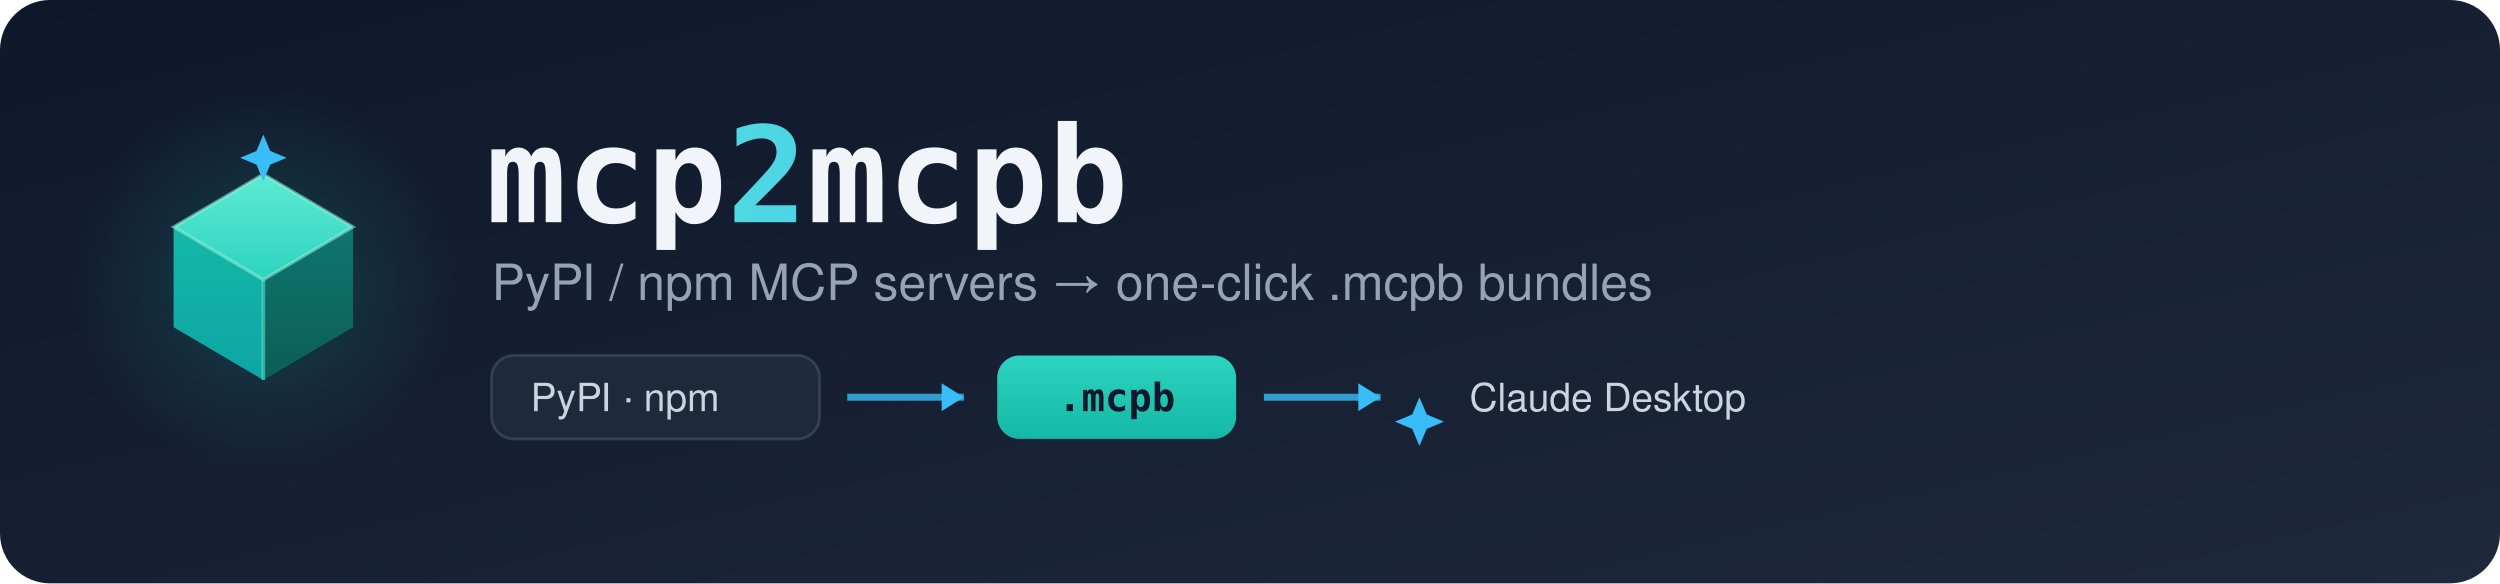
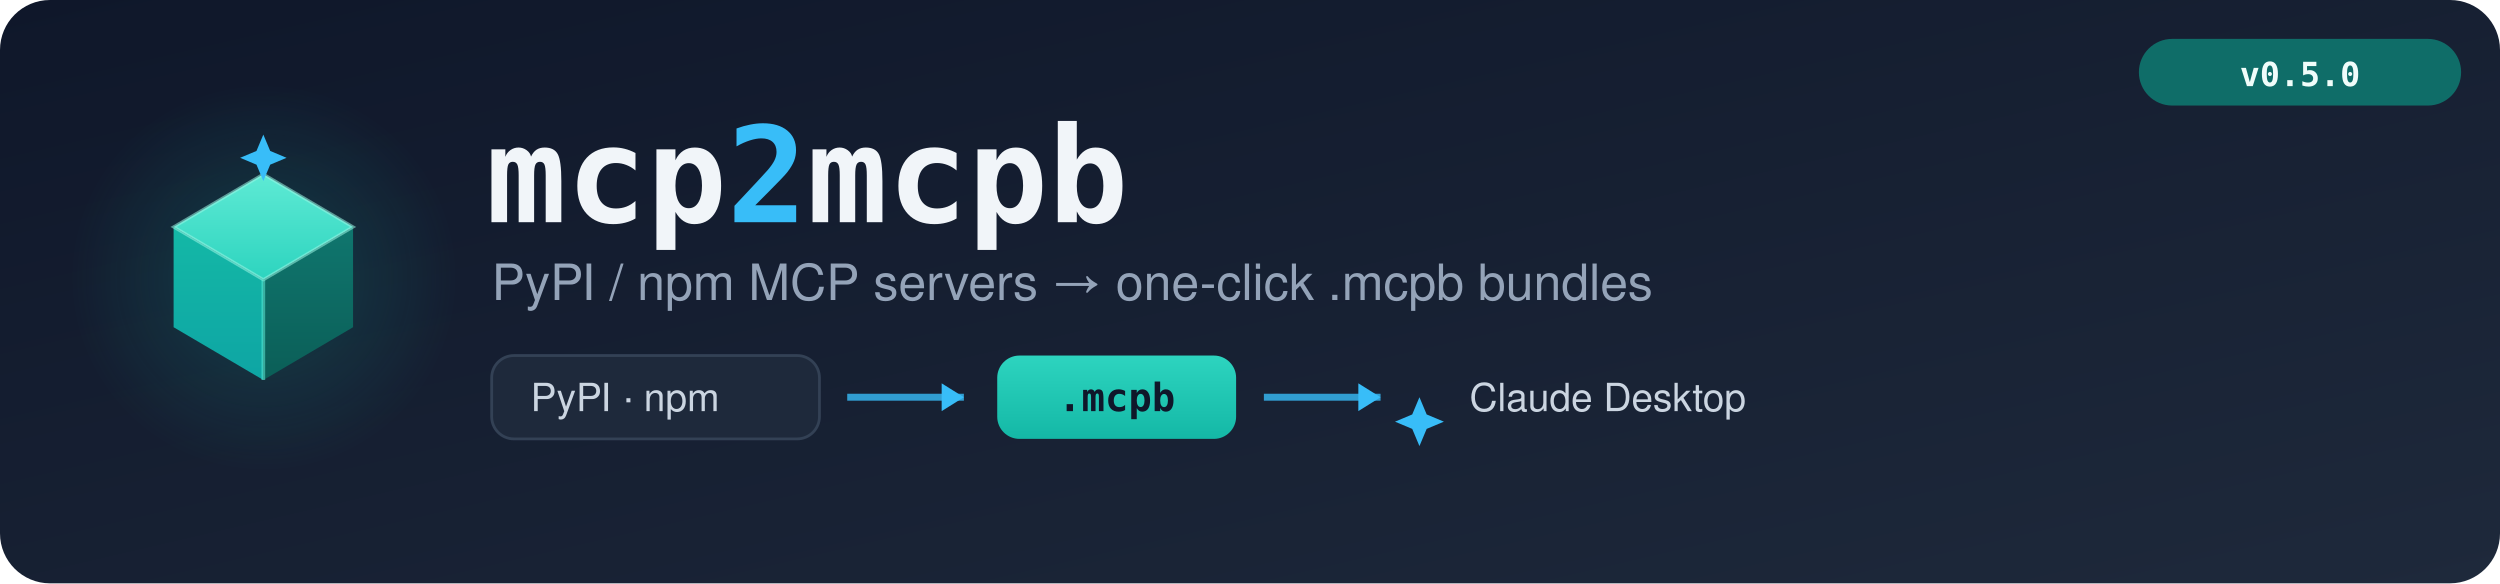
<svg xmlns="http://www.w3.org/2000/svg" width="900" height="210" viewBox="0 0 900 210" role="img" aria-label="mcp2mcpb">
  <defs>
    <linearGradient id="bg" x1="0" y1="0" x2="1" y2="1">
      <stop offset="0" stop-color="#0F172A" />
      <stop offset="1" stop-color="#1E293B" />
    </linearGradient>
    <linearGradient id="face-top" x1="0" y1="0" x2="0" y2="1">
      <stop offset="0" stop-color="#5EEAD4" />
      <stop offset="1" stop-color="#2DD4BF" />
    </linearGradient>
    <linearGradient id="face-left" x1="0" y1="0" x2="0" y2="1">
      <stop offset="0" stop-color="#14B8A6" />
      <stop offset="1" stop-color="#0EA5A4" />
    </linearGradient>
    <linearGradient id="face-right" x1="0" y1="0" x2="0" y2="1">
      <stop offset="0" stop-color="#0F766E" />
      <stop offset="1" stop-color="#0B5E57" />
    </linearGradient>
    <radialGradient id="glow" cx="0.5" cy="0.5" r="0.5">
      <stop offset="0" stop-color="#14B8A6" stop-opacity="0.22" />
      <stop offset="1" stop-color="#14B8A6" stop-opacity="0" />
    </radialGradient>
    <linearGradient id="word" x1="0" y1="0" x2="1" y2="0">
      <stop offset="0" stop-color="#5EEAD4" />
      <stop offset="1" stop-color="#38BDF8" />
    </linearGradient>
    <linearGradient id="bundle" x1="0" y1="0" x2="0" y2="1">
      <stop offset="0" stop-color="#2DD4BF" />
      <stop offset="1" stop-color="#14B8A6" />
    </linearGradient>
  </defs>
  <rect width="900" height="210" rx="18" fill="url(#bg)" />
  <circle cx="95" cy="100" r="70" fill="url(#glow)" />
  <g transform="translate(34,38) scale(0.95)">
    <path d="M64 26 L98 46 L64 66 L30 46 Z" fill="url(#face-top)" />
    <path d="M30 46 L64 66 L64 104 L30 84 Z" fill="url(#face-left)" />
    <path d="M98 46 L64 66 L64 104 L98 84 Z" fill="url(#face-right)" />
    <path d="M64 26 L98 46 L64 66 L30 46 Z" fill="none" stroke="#99F6E4" stroke-width="1.2" stroke-opacity="0.55" />
    <line x1="64" y1="66" x2="64" y2="104" stroke="#5EEAD4" stroke-width="1.4" stroke-opacity="0.55" />
    <path d="M64 11 l2.6 6.2 6.2 2.6 -6.2 2.6 -2.6 6.2 -2.6 -6.2 -6.2 -2.6 6.2 -2.6 z" fill="#38BDF8" />
  </g>
-   <text x="175" y="80" font-family="ui-monospace,SFMono-Regular,Menlo,monospace" font-size="48" font-weight="600" fill="#F1F5F9">mcp<tspan fill="url(#word)">2</tspan>mcpb</text>
-   <text x="177" y="108" font-family="-apple-system,Segoe UI,Helvetica,sans-serif" font-size="18" fill="#94A3B8">PyPI / npm MCP servers → one-click .mcpb bundles</text>
-   <g transform="translate(177,128)" font-family="-apple-system,Segoe UI,Helvetica,sans-serif" font-size="14">
+   <text x="175" y="80" font-family="ui-monospace,SFMono-Regular,Menlo,monospace" font-size="48" font-weight="600" fill="#F1F5F9">mcp<tspan fill="#38BDF8">2</tspan>mcpb</text>
+   <text x="177" y="108" font-family="Helvetica Neue,Helvetica,Geneva,Arial,sans-serif" font-size="18" fill="#94A3B8">PyPI / npm MCP servers → one-click .mcpb bundles</text>
+   <g transform="translate(177,128)" font-family="Helvetica Neue,Helvetica,Geneva,Arial,sans-serif" font-size="14">
    <rect x="0" y="0" width="118" height="30" rx="8" fill="#1E293B" stroke="#334155" stroke-width="1" />
    <text x="14" y="20" fill="#CBD5E1">PyPI · npm</text>
    <line x1="128" y1="15" x2="170" y2="15" stroke="#38BDF8" stroke-width="2.5" stroke-opacity="0.8" />
    <path d="M170 15 l-8 -5 0 10 z" fill="#38BDF8" />
    <rect x="182" y="0" width="86" height="30" rx="8" fill="url(#bundle)" />
    <text x="225" y="20" text-anchor="middle" fill="#0F172A" font-family="ui-monospace,Menlo,monospace" font-weight="600">.mcpb</text>
    <line x1="278" y1="15" x2="320" y2="15" stroke="#38BDF8" stroke-width="2.5" stroke-opacity="0.8" />
    <path d="M320 15 l-8 -5 0 10 z" fill="#38BDF8" />
    <path d="M334 15 l2.6 6.2 6.2 2.6 -6.2 2.6 -2.6 6.2 -2.6 -6.2 -6.2 -2.6 6.2 -2.6 z" fill="#38BDF8" />
    <text x="352" y="20" fill="#CBD5E1">Claude Desktop</text>
  </g>
+   <g transform="translate(770,14)">
+     <rect x="0" y="0" width="116" height="24" rx="12" fill="#0F766E" fill-opacity="0.9" />
+     <text x="58" y="17" text-anchor="middle" font-family="ui-monospace,SFMono-Regular,Menlo,monospace" font-size="12" font-weight="600" fill="#F0FDFA">v0.5.0</text>
+   </g>
</svg>
